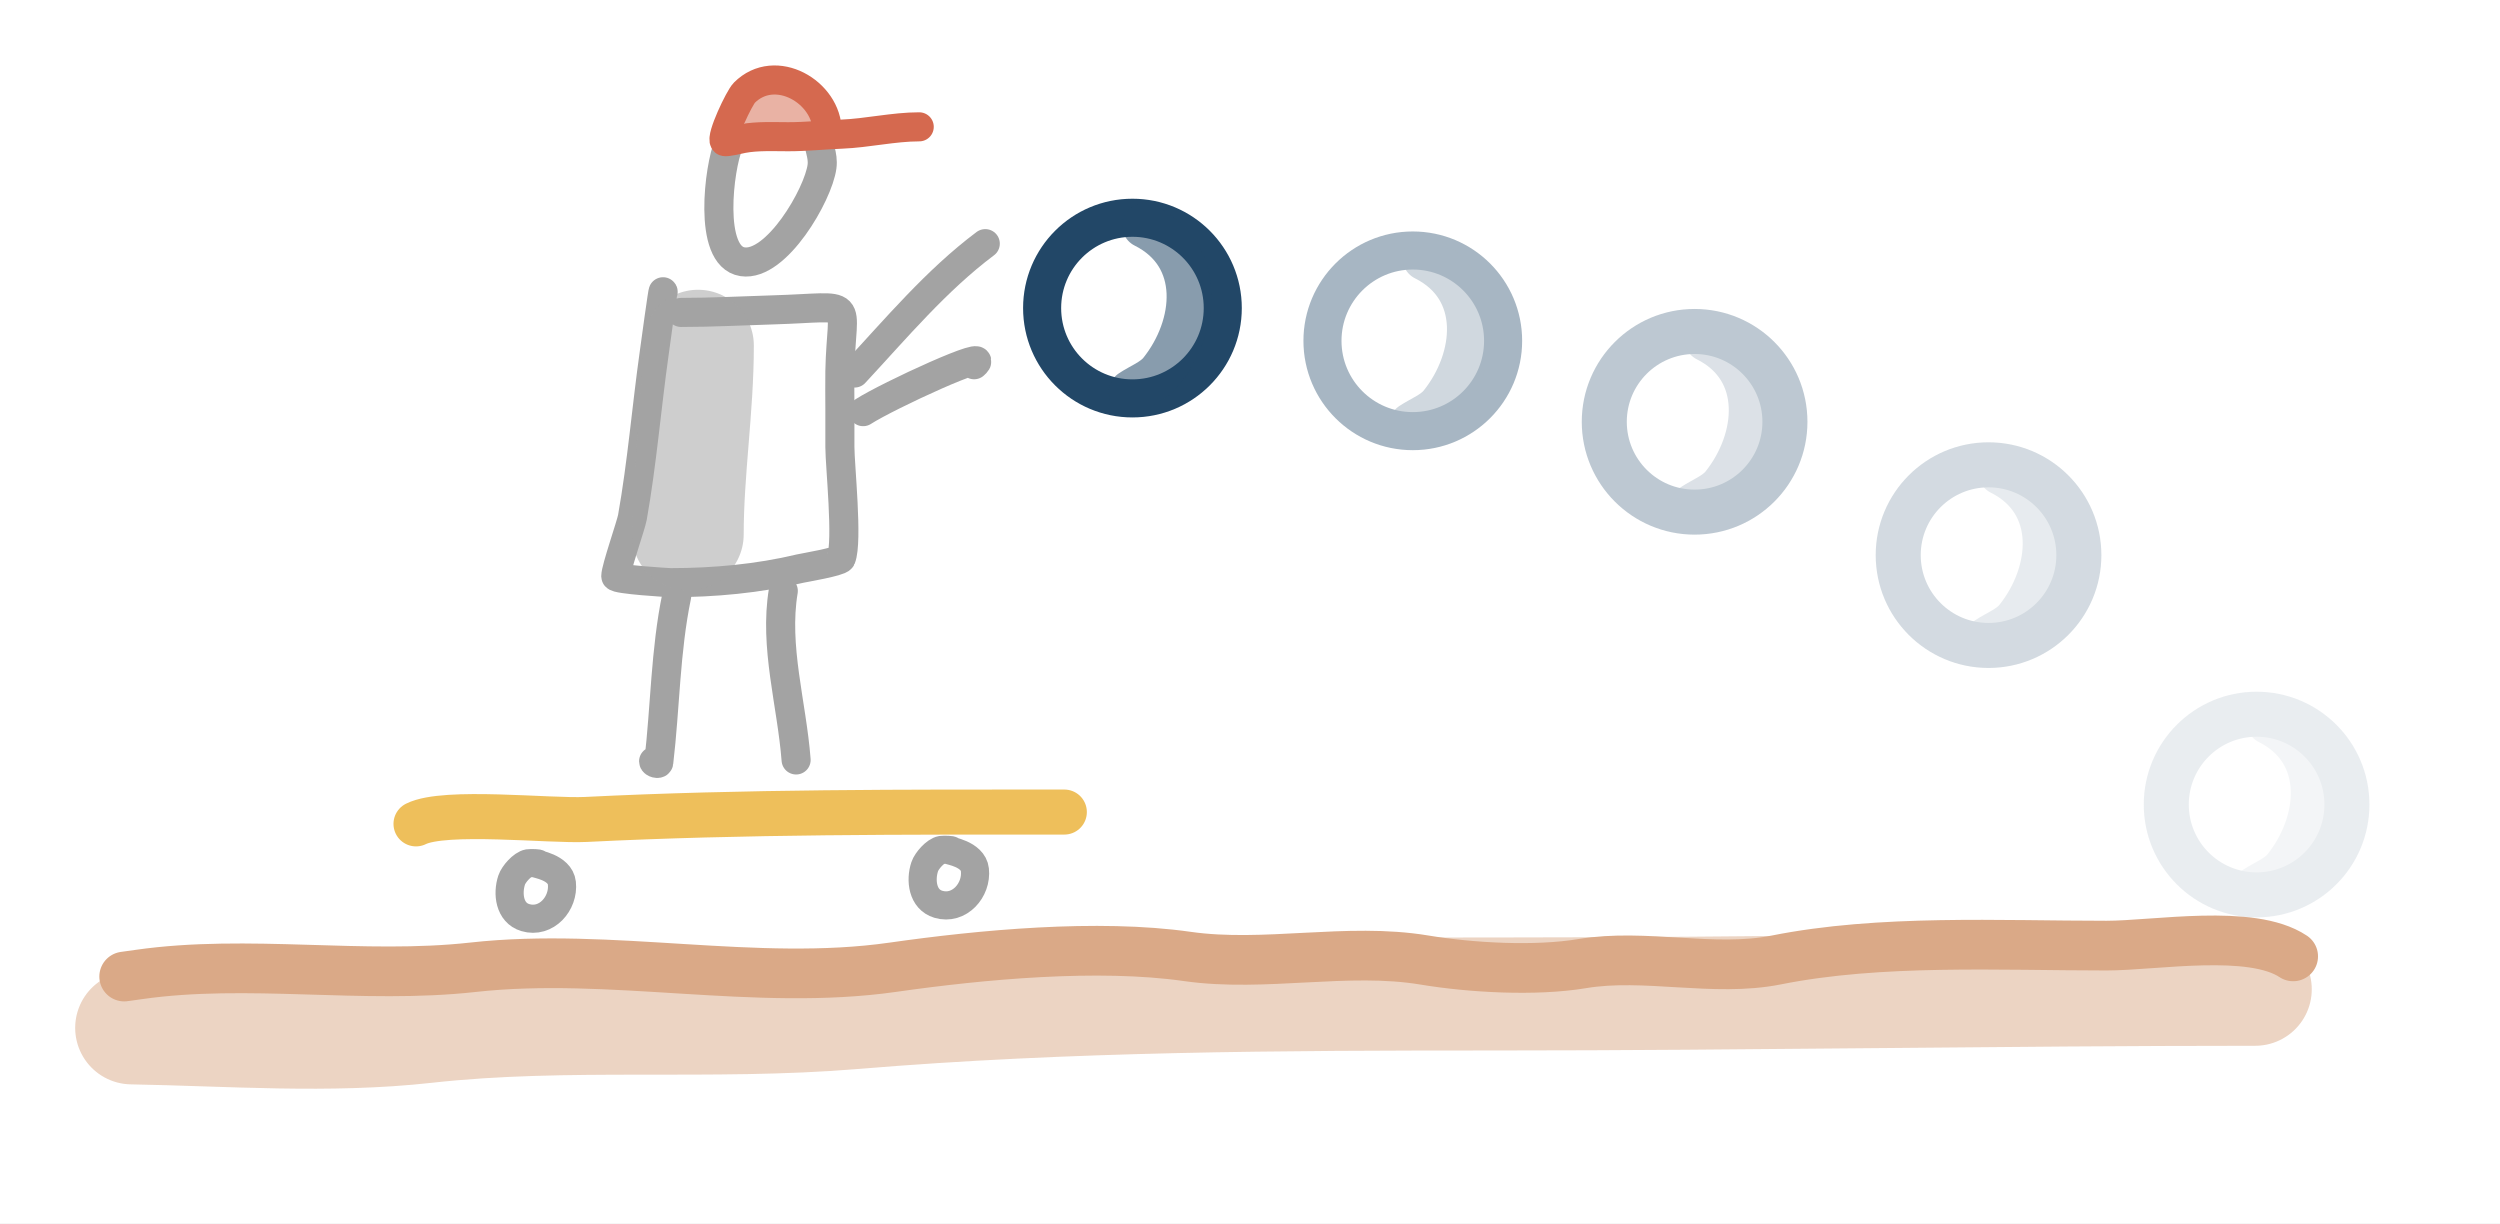
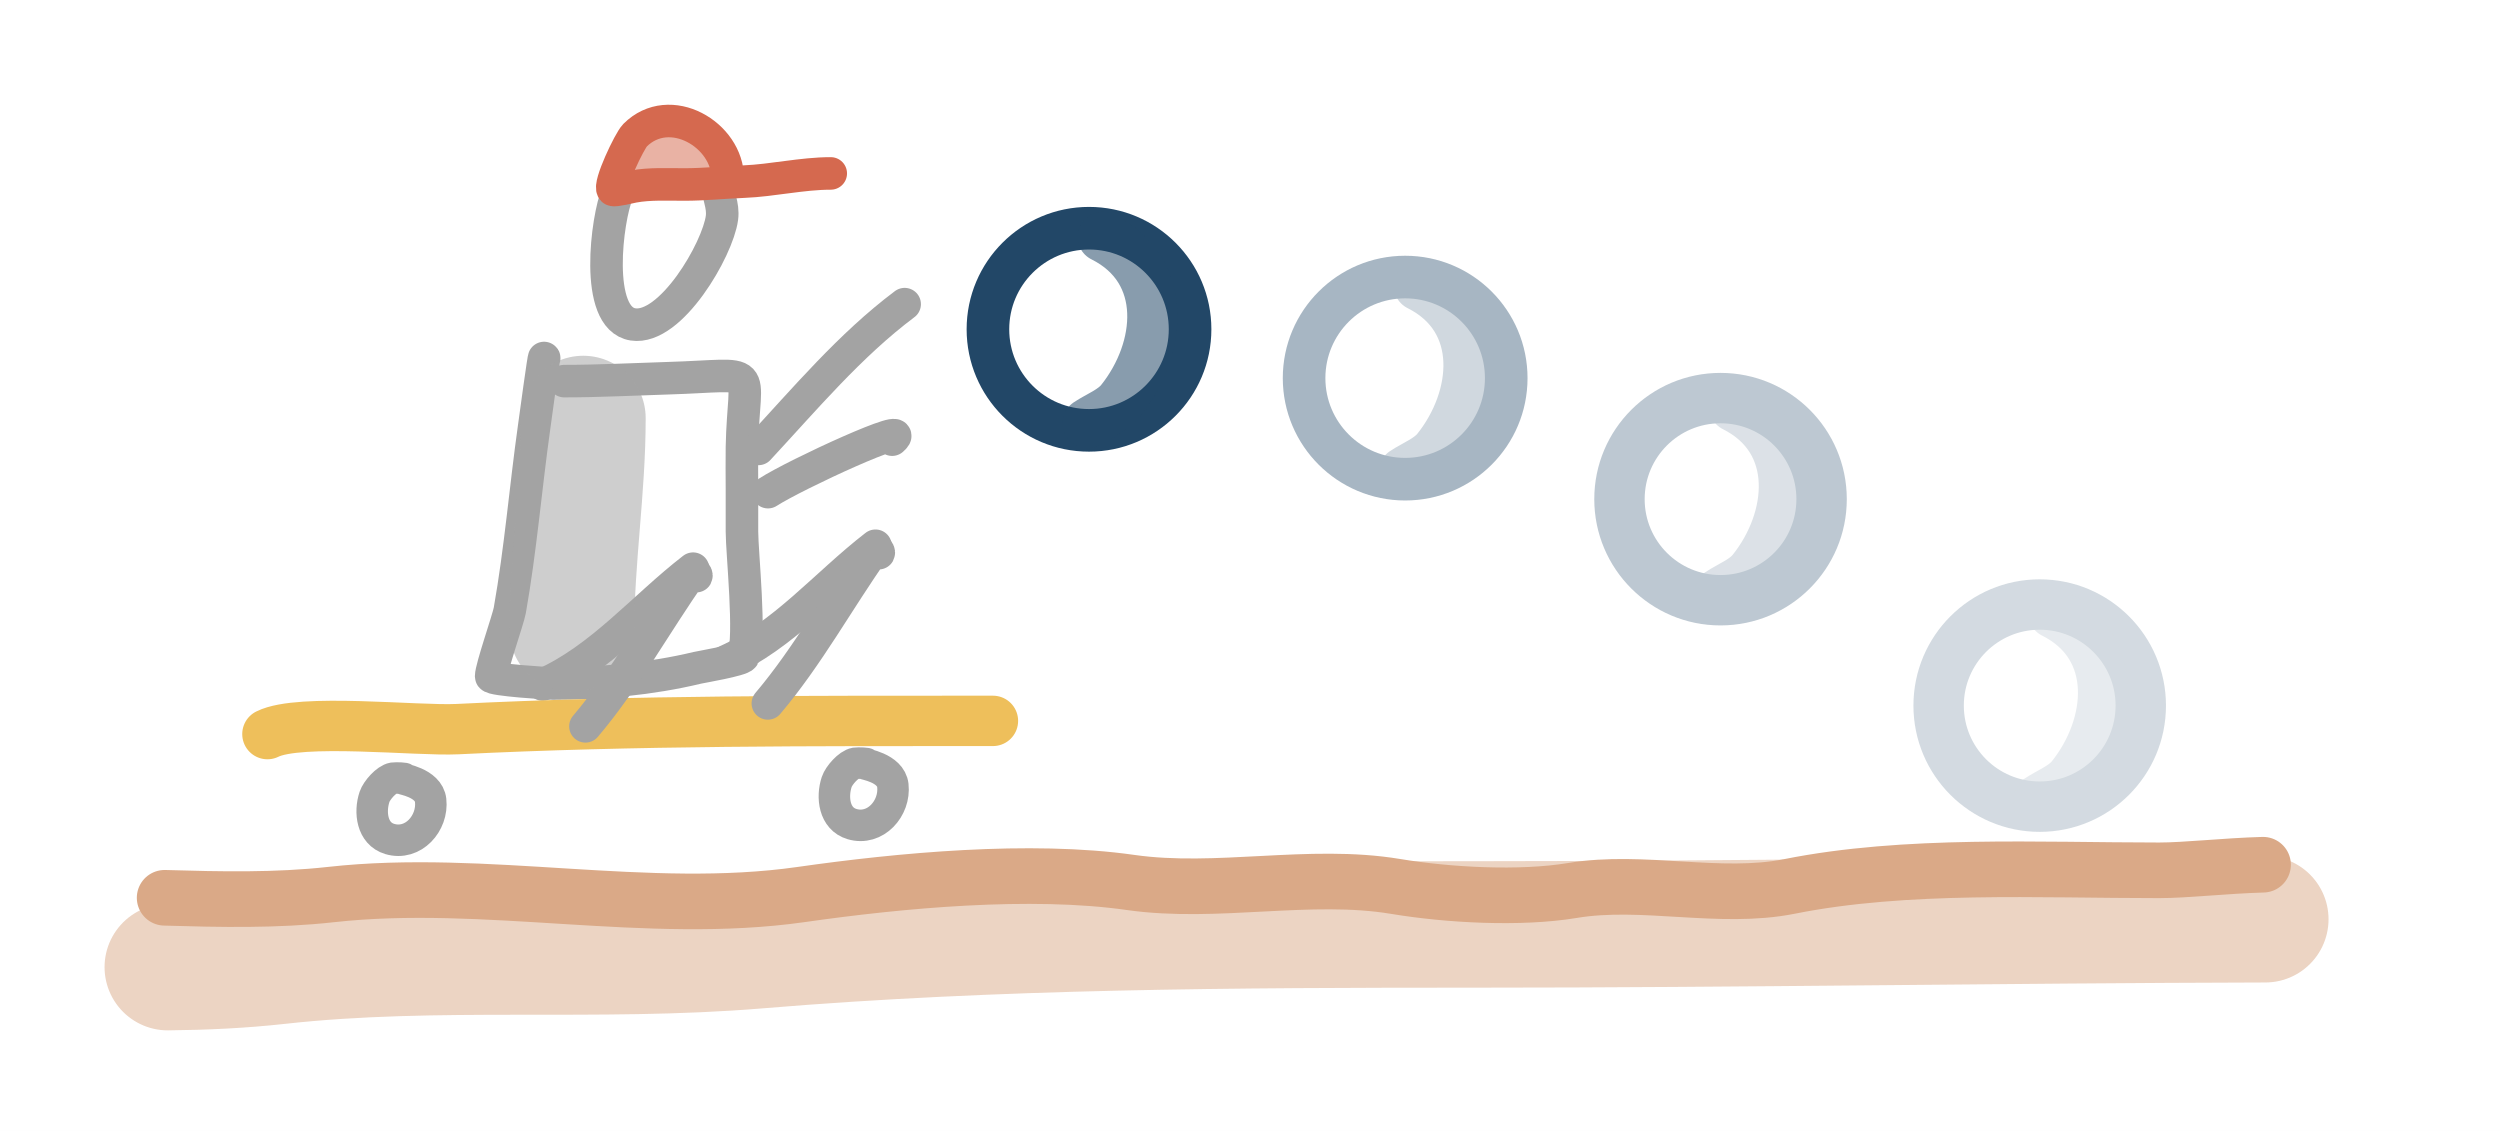
- <svg xmlns="http://www.w3.org/2000/svg" xmlns:ns1="http://vectornator.io" height="100%" stroke-miterlimit="10" style="fill-rule:nonzero;clip-rule:evenodd;stroke-linecap:round;stroke-linejoin:round;" version="1.1" viewBox="0 0 133.245 65.205" width="100%" xml:space="preserve">
+ <svg xmlns="http://www.w3.org/2000/svg" xmlns:ns1="http://vectornator.io" height="100%" stroke-miterlimit="10" style="fill-rule:nonzero;clip-rule:evenodd;stroke-linecap:round;stroke-linejoin:round;" version="1.1" viewBox="0 0 119.07 53.865" width="100%" xml:space="preserve">
  <defs />
-   <path d="M0 0L133.245 0L133.245 65.205L0 65.205L0 0Z" fill="#ffffff" fill-rule="nonzero" opacity="1" stroke="none" />
-   <clipPath id="ArtboardFrame">
-     <rect height="65.205" width="133.245" x="0" y="0" />
-   </clipPath>
-   <g clip-path="url(#ArtboardFrame)" id="Ebene-2" ns1:layerName="Ebene 2" visibility="hidden">
-     <path d="M121.287 121.408C126.986 123.308 134.464 123.542 138.307 128.667C141.509 132.936 136.195 134.611 135.303 138.178C134.663 140.738 136.272 143.096 135.804 145.437C135.31 147.908 131.246 149.512 129.797 151.444C127.737 154.191 127.509 157.477 124.541 159.704C118.397 164.312 110.236 164.103 103.515 167.463" fill="none" opacity="1" stroke="#4a6b5f" stroke-linecap="round" stroke-linejoin="round" stroke-width="3.199" />
-     <path d="M120.014 125.805C123.724 127.66 127.566 126.881 131.217 128.342C136.641 130.512 130.573 135.055 131.217 138.276C132.623 145.309 129.907 144.673 126.144 149.69C124.929 151.309 125.089 153.387 123.819 154.974C122.643 156.444 114.29 159.839 112.194 160.258C109.517 160.794 102.668 161.541 100.78 163.429" fill="none" opacity="1" stroke="#4a6b5f" stroke-linecap="round" stroke-linejoin="round" stroke-opacity="0.511" stroke-width="8.145" />
-   </g>
+   <path d="M0 0L119.07 0L119.07 53.865L0 53.865L0 0Z" fill="#ffffff" fill-rule="nonzero" opacity="1" stroke="none" />
  <g id="Ebene-1" ns1:layerName="Ebene 1">
    <g opacity="1" ns1:layerName="Gruppieren 1">
-       <path d="M120.201 52.726C106.757 52.727 93.234 52.976 79.757 52.977C68.309 52.977 56.886 53.023 45.517 53.971C37.931 54.604 30.245 53.877 22.69 54.717C17.531 55.291 12.255 54.876 7.018 54.783" fill="none" opacity="1" stroke="#daa987" stroke-linecap="round" stroke-linejoin="round" stroke-opacity="0.498" stroke-width="6.023" ns1:layerName="Kurve 3" />
-       <path d="M6.619 52.048C6.882 52.012 7.144 51.975 7.403 51.938C13.23 51.105 19.348 52.204 25.2 51.554C32.549 50.737 40.274 52.598 47.589 51.552C52.295 50.88 58.507 50.295 63.281 50.977C67.404 51.566 71.813 50.485 75.911 51.167C78.381 51.579 81.827 51.776 84.331 51.358C87.67 50.801 91.353 51.829 94.665 51.166C100.208 50.057 106.588 50.4 112.27 50.4C114.885 50.399 119.989 49.485 122.221 50.973" fill="none" opacity="1" stroke="#daa987" stroke-linecap="round" stroke-linejoin="round" stroke-width="2.649" ns1:layerName="Kurve 4" />
+       <path d="M107.892 43.782C95.396 43.813 82.838 44.028 70.322 44.029C58.873 44.03 47.451 44.076 36.081 45.024C28.496 45.657 20.81 44.93 13.254 45.77C11.511 45.964 9.755 46.045 7.991 46.063" fill="none" opacity="1" stroke="#daa987" stroke-linecap="round" stroke-linejoin="round" stroke-opacity="0.498" stroke-width="6.023" ns1:layerName="Kurve 9" />
+       <path d="M7.841 42.76C10.502 42.839 13.16 42.896 15.764 42.606C23.113 41.789 30.838 43.65 38.154 42.605C42.86 41.932 49.072 41.348 53.846 42.03C57.969 42.618 62.378 41.537 66.476 42.22C68.946 42.632 72.392 42.828 74.896 42.411C78.235 41.854 81.918 42.881 85.229 42.219C90.772 41.11 97.153 41.453 102.834 41.452C104.103 41.452 105.957 41.237 107.785 41.185" fill="none" opacity="1" stroke="#daa987" stroke-linecap="round" stroke-linejoin="round" stroke-width="2.649" ns1:layerName="Kurve 10" />
    </g>
-     <path d="M36.3 16.652C37.939 16.652 39.577 16.564 41.215 16.515C45.803 16.379 44.84 15.792 44.764 19.792C44.752 20.452 44.764 21.112 44.764 21.771C44.764 22.454 44.764 23.137 44.764 23.819C44.764 24.804 45.193 28.859 44.833 29.758C44.761 29.937 42.787 30.271 42.648 30.304C40.413 30.841 38.048 31.055 35.754 31.055C35.642 31.055 32.819 30.889 32.819 30.714C32.819 30.308 33.63 28 33.706 27.574C34.221 24.673 34.456 21.749 34.866 18.836C34.904 18.569 35.344 15.302 35.344 15.559" fill="none" opacity="1" stroke="#a3a3a3" stroke-linecap="round" stroke-linejoin="round" stroke-width="1.55" />
-     <path d="M36.065 31.771C35.458 34.684 35.459 37.691 35.109 40.645C35.099 40.738 34.836 40.671 34.836 40.577" fill="none" opacity="1" stroke="#a3a3a3" stroke-linecap="round" stroke-linejoin="round" stroke-width="1.55" />
-     <path d="M41.748 31.493C41.252 34.47 42.2 37.504 42.431 40.504" fill="none" opacity="1" stroke="#a3a3a3" stroke-linecap="round" stroke-linejoin="round" stroke-width="1.55" />
-     <path d="M45.55 19.881C47.769 17.491 49.903 14.944 52.513 12.986" fill="none" opacity="1" stroke="#a3a3a3" stroke-linecap="round" stroke-linejoin="round" stroke-width="1.55" />
-     <path d="M51.918 19.44C53.048 18.457 47.312 21.095 46.004 21.94" fill="none" opacity="1" stroke="#a3a3a3" stroke-linecap="round" stroke-linejoin="round" stroke-width="1.55" />
-     <path d="M37.205 18.417C37.205 21.797 36.664 25.113 36.664 28.485" fill="none" opacity="1" stroke="#a3a3a3" stroke-linecap="round" stroke-linejoin="round" stroke-opacity="0.532" stroke-width="5.947" />
-     <path d="M40.3 6.122C40.926 5.731 41.269 5.684 41.903 5.79C42.034 5.812 42.293 5.907 42.391 6.005C42.457 6.07 42.679 6.2 42.587 6.2C41.97 6.2 41.334 6.356 40.75 6.356" fill="none" opacity="1" stroke="#d5694f" stroke-linecap="round" stroke-linejoin="round" stroke-opacity="0.514" stroke-width="1.55" />
-     <path d="M38.829 7.714C38.339 8.859 37.697 13.662 39.575 13.951C41.377 14.228 43.611 10.379 43.811 8.878C43.894 8.26 43.593 7.786 43.593 7.223" fill="none" opacity="1" stroke="#a3a3a3" stroke-linecap="round" stroke-linejoin="round" stroke-width="1.55" />
-     <path d="M44.088 6.994C44.088 4.911 41.321 3.293 39.672 4.942C39.405 5.209 38.399 7.324 38.616 7.541C38.68 7.605 39.503 7.402 39.593 7.385C40.361 7.241 41.236 7.287 42.017 7.287C42.964 7.287 43.904 7.188 44.85 7.15C46.233 7.095 47.621 6.76 48.993 6.76" fill="none" opacity="1" stroke="#d5694f" stroke-linecap="round" stroke-linejoin="round" stroke-width="1.55" />
+     <path d="M26.874 18.152C28.513 18.152 30.15 18.064 31.789 18.015C36.376 17.879 35.414 17.292 35.338 21.292C35.326 21.952 35.338 22.612 35.338 23.272C35.338 23.954 35.338 24.637 35.338 25.32C35.338 26.305 35.766 30.359 35.407 31.258C35.335 31.437 33.361 31.771 33.222 31.805C30.986 32.341 28.622 32.555 26.328 32.555C26.215 32.555 23.392 32.389 23.392 32.214C23.392 31.808 24.204 29.5 24.28 29.074C24.794 26.174 25.03 23.249 25.44 20.336C25.478 20.069 25.918 16.802 25.918 17.06" fill="none" opacity="1" stroke="#a3a3a3" stroke-linecap="round" stroke-linejoin="round" stroke-width="1.55" />
+     <path d="M34.542 31.511C37.302 30.291 39.318 27.833 41.698 25.993" fill="none" opacity="1" stroke="#a3a3a3" stroke-linecap="round" stroke-linejoin="round" stroke-width="1.55" />
+     <path d="M25.855 32.604C28.615 31.384 30.63 28.925 33.01 27.085" fill="none" opacity="1" stroke="#a3a3a3" stroke-linecap="round" stroke-linejoin="round" stroke-width="1.55" ns1:layerName="Kurve 7" />
+     <path d="M36.124 21.381C38.343 18.991 40.476 16.444 43.087 14.486" fill="none" opacity="1" stroke="#a3a3a3" stroke-linecap="round" stroke-linejoin="round" stroke-width="1.55" />
+     <path d="M42.492 20.94C43.622 19.957 37.885 22.595 36.578 23.44" fill="none" opacity="1" stroke="#a3a3a3" stroke-linecap="round" stroke-linejoin="round" stroke-width="1.55" />
+     <path d="M27.779 19.917C27.779 23.298 27.238 26.614 27.238 29.986" fill="none" opacity="1" stroke="#a3a3a3" stroke-linecap="round" stroke-linejoin="round" stroke-opacity="0.532" stroke-width="5.947" />
+     <path d="M30.874 7.622C31.5 7.231 31.843 7.184 32.477 7.29C32.608 7.312 32.867 7.407 32.965 7.505C33.03 7.57 33.253 7.7 33.161 7.7C32.544 7.7 31.908 7.856 31.324 7.856" fill="none" opacity="1" stroke="#d5694f" stroke-linecap="round" stroke-linejoin="round" stroke-opacity="0.514" stroke-width="1.55" />
+     <path d="M29.403 9.214C28.912 10.359 28.27 15.162 30.149 15.451C31.95 15.728 34.185 11.879 34.385 10.378C34.467 9.761 34.167 9.286 34.167 8.723" fill="none" opacity="1" stroke="#a3a3a3" stroke-linecap="round" stroke-linejoin="round" stroke-width="1.55" />
+     <path d="M34.662 8.494C34.662 6.411 31.895 4.793 30.245 6.442C29.979 6.709 28.973 8.824 29.19 9.041C29.253 9.105 30.077 8.902 30.167 8.885C30.935 8.741 31.809 8.787 32.59 8.787C33.537 8.787 34.478 8.688 35.424 8.651C36.806 8.595 38.195 8.26 39.567 8.26" fill="none" opacity="1" stroke="#d5694f" stroke-linecap="round" stroke-linejoin="round" stroke-width="1.55" />
    <g opacity="1" ns1:layerName="Gruppieren 2">
-       <path d="M55.543 16.42C55.543 13.761 57.698 11.606 60.357 11.606C63.016 11.606 65.171 13.761 65.171 16.42C65.171 19.079 63.016 21.234 60.357 21.234C57.698 21.234 55.543 19.079 55.543 16.42Z" fill="#ffffff" fill-rule="nonzero" opacity="1" stroke="#224767" stroke-linecap="round" stroke-linejoin="round" stroke-width="2.029" ns1:layerName="Oval 1" />
-       <path d="M61.011 12.016C64.211 13.616 63.828 17.378 61.871 19.825C61.486 20.305 60.816 20.552 60.295 20.899" fill="none" opacity="1" stroke="#224767" stroke-linecap="round" stroke-linejoin="round" stroke-opacity="0.538" stroke-width="2.4" ns1:layerName="Kurve 1" />
+       <path d="M47.053 15.683C47.053 13.025 49.209 10.869 51.867 10.869C54.526 10.869 56.681 13.025 56.681 15.683C56.681 18.342 54.526 20.497 51.867 20.497C49.209 20.497 47.053 18.342 47.053 15.683Z" fill="#ffffff" fill-rule="nonzero" opacity="1" stroke="#224767" stroke-linecap="round" stroke-linejoin="round" stroke-width="2.029" ns1:layerName="Oval 1" />
+       <path d="M52.521 11.279C55.721 12.879 55.338 16.641 53.381 19.088C52.996 19.569 52.326 19.815 51.805 20.162" fill="none" opacity="1" stroke="#224767" stroke-linecap="round" stroke-linejoin="round" stroke-opacity="0.538" stroke-width="2.4" ns1:layerName="Kurve 1" />
    </g>
    <g opacity="0.397" ns1:layerName="Gruppieren 3">
-       <path d="M70.485 18.166C70.485 15.507 72.641 13.351 75.299 13.351C77.958 13.351 80.113 15.507 80.113 18.166C80.113 20.824 77.958 22.979 75.299 22.979C72.641 22.979 70.485 20.824 70.485 18.166Z" fill="#ffffff" fill-rule="nonzero" opacity="1" stroke="#224767" stroke-linecap="round" stroke-linejoin="round" stroke-width="2.029" ns1:layerName="Oval 1" />
-       <path d="M75.954 13.761C79.153 15.361 78.771 19.123 76.813 21.57C76.429 22.051 75.759 22.297 75.237 22.645" fill="none" opacity="1" stroke="#224767" stroke-linecap="round" stroke-linejoin="round" stroke-opacity="0.538" stroke-width="2.4" ns1:layerName="Kurve 1" />
+       <path d="M62.111 18.009C62.111 15.35 64.267 13.195 66.925 13.195C69.584 13.195 71.739 15.35 71.739 18.009C71.739 20.667 69.584 22.823 66.925 22.823C64.267 22.823 62.111 20.667 62.111 18.009Z" fill="#ffffff" fill-rule="nonzero" opacity="1" stroke="#224767" stroke-linecap="round" stroke-linejoin="round" stroke-width="2.029" ns1:layerName="Oval 1" />
+       <path d="M67.58 13.604C70.779 15.204 70.397 18.966 68.439 21.413C68.055 21.894 67.385 22.14 66.863 22.488" fill="none" opacity="1" stroke="#224767" stroke-linecap="round" stroke-linejoin="round" stroke-opacity="0.538" stroke-width="2.4" ns1:layerName="Kurve 1" />
    </g>
    <g opacity="0.3" ns1:layerName="Gruppieren 4">
-       <path d="M85.505 22.481C85.505 19.822 87.661 17.667 90.319 17.667C92.978 17.667 95.133 19.822 95.133 22.481C95.133 25.14 92.978 27.295 90.319 27.295C87.661 27.295 85.505 25.14 85.505 22.481Z" fill="#ffffff" fill-rule="nonzero" opacity="1" stroke="#224767" stroke-linecap="round" stroke-linejoin="round" stroke-width="2.4" ns1:layerName="Oval 1" />
-       <path d="M90.974 18.077C94.173 19.677 93.791 23.439 91.833 25.886C91.449 26.366 90.779 26.613 90.257 26.96" fill="none" opacity="1" stroke="#224767" stroke-linecap="round" stroke-linejoin="round" stroke-opacity="0.538" stroke-width="2.4" ns1:layerName="Kurve 1" />
+       <path d="M77.132 23.774C77.132 21.115 79.287 18.96 81.945 18.96C84.604 18.96 86.759 21.115 86.759 23.774C86.759 26.433 84.604 28.588 81.945 28.588C79.287 28.588 77.132 26.433 77.132 23.774Z" fill="#ffffff" fill-rule="nonzero" opacity="1" stroke="#224767" stroke-linecap="round" stroke-linejoin="round" stroke-width="2.4" ns1:layerName="Oval 1" />
+       <path d="M82.6 19.37C85.799 20.97 85.417 24.732 83.459 27.178C83.075 27.659 82.405 27.905 81.883 28.253" fill="none" opacity="1" stroke="#224767" stroke-linecap="round" stroke-linejoin="round" stroke-opacity="0.538" stroke-width="2.4" ns1:layerName="Kurve 1" />
    </g>
    <g opacity="0.2" ns1:layerName="Gruppieren 5">
-       <path d="M101.171 29.588C101.171 26.929 103.326 24.774 105.985 24.774C108.643 24.774 110.799 26.929 110.799 29.588C110.799 32.246 108.643 34.401 105.985 34.401C103.326 34.401 101.171 32.246 101.171 29.588Z" fill="#ffffff" fill-rule="nonzero" opacity="1" stroke="#224767" stroke-linecap="round" stroke-linejoin="round" stroke-width="2.4" ns1:layerName="Oval 1" />
-       <path d="M106.639 25.183C109.838 26.783 109.456 30.545 107.498 32.992C107.114 33.473 106.444 33.719 105.922 34.067" fill="none" opacity="1" stroke="#224767" stroke-linecap="round" stroke-linejoin="round" stroke-opacity="0.538" stroke-width="2.4" ns1:layerName="Kurve 1" />
+       <path d="M92.333 33.606C92.333 30.947 94.488 28.792 97.147 28.792C99.805 28.792 101.961 30.947 101.961 33.606C101.961 36.264 99.805 38.42 97.147 38.42C94.488 38.42 92.333 36.264 92.333 33.606Z" fill="#ffffff" fill-rule="nonzero" opacity="1" stroke="#224767" stroke-linecap="round" stroke-linejoin="round" stroke-width="2.4" ns1:layerName="Oval 1" />
+       <path d="M97.801 29.202C101 30.801 100.618 34.564 98.661 37.01C98.276 37.491 97.606 37.737 97.085 38.085" fill="none" opacity="1" stroke="#224767" stroke-linecap="round" stroke-linejoin="round" stroke-opacity="0.538" stroke-width="2.4" ns1:layerName="Kurve 1" />
    </g>
-     <g opacity="0.1" ns1:layerName="Gruppieren 6">
-       <path d="M115.458 42.881C115.458 40.222 117.614 38.067 120.272 38.067C122.931 38.067 125.086 40.222 125.086 42.881C125.086 45.54 122.931 47.695 120.272 47.695C117.614 47.695 115.458 45.54 115.458 42.881Z" fill="#ffffff" fill-rule="nonzero" opacity="1" stroke="#224767" stroke-linecap="round" stroke-linejoin="round" stroke-width="2.4" ns1:layerName="Oval 1" />
-       <path d="M120.927 38.477C124.126 40.077 123.744 43.839 121.786 46.286C121.402 46.766 120.732 47.013 120.21 47.36" fill="none" opacity="1" stroke="#224767" stroke-linecap="round" stroke-linejoin="round" stroke-opacity="0.538" stroke-width="2.4" ns1:layerName="Kurve 1" />
-     </g>
-     <path d="M22.172 43.911C23.712 43.141 29.305 43.771 31.224 43.675C39.646 43.254 48.307 43.281 56.727 43.281" fill="none" opacity="1" stroke="#eebf5b" stroke-linecap="round" stroke-linejoin="round" stroke-width="2.4" ns1:layerName="Kurve 2" />
-     <path d="M50.651 45.326C50.857 45.303 50.288 45.28 50.178 45.298C49.848 45.353 49.389 45.882 49.286 46.19C49.045 46.913 49.159 47.94 50.011 48.196C51.127 48.53 52.081 47.443 51.96 46.357C51.864 45.493 50.517 45.342 50.651 45.326Z" fill="none" opacity="1" stroke="#a3a3a3" stroke-linecap="round" stroke-linejoin="round" stroke-width="1.5" ns1:layerName="Kurve 4" />
-     <path d="M28.637 46.036C28.843 46.013 28.274 45.99 28.164 46.009C27.834 46.064 27.375 46.592 27.272 46.9C27.031 47.623 27.145 48.65 27.997 48.906C29.113 49.241 30.067 48.153 29.947 47.067C29.851 46.203 28.503 46.052 28.637 46.036Z" fill="none" opacity="1" stroke="#a3a3a3" stroke-linecap="round" stroke-linejoin="round" stroke-width="1.5" ns1:layerName="Kurve 5" />
-   </g>
-   <g id="Ebene-3" ns1:layerName="Ebene 3" />
-   <g clip-path="url(#ArtboardFrame)" id="Ebene-4" ns1:layerName="Ebene 4">
-     <path d="M169.061 208.893C168.457 209.347 167.72 209.66 167.244 210.246C166.929 210.634 166.947 211.2 166.821 211.684C165.918 215.145 171.008 216.237 172.739 213.121C173.907 211.019 171.223 207.27 169.061 208.893Z" fill="none" opacity="1" stroke="#a3a3a3" stroke-linecap="round" stroke-linejoin="round" stroke-width="1.55" />
-     <path d="M169.526 215.826C169.526 217.264 169.442 218.7 169.442 220.138" fill="none" opacity="1" stroke="#a3a3a3" stroke-linecap="round" stroke-linejoin="round" stroke-width="1.55" />
-     <path d="M169.442 220.307C171.455 218.294 174.447 217.162 176.459 215.15" fill="none" opacity="1" stroke="#a3a3a3" stroke-linecap="round" stroke-linejoin="round" stroke-width="1.55" />
-     <path d="M168.765 220.307C168.681 220.307 168.583 220.353 168.512 220.307C166.683 219.134 164.902 217.888 163.101 216.672C162.66 216.374 161.372 215.45 161.748 215.826" fill="none" opacity="1" stroke="#a3a3a3" stroke-linecap="round" stroke-linejoin="round" stroke-width="1.55" />
-     <path d="M168.934 221.068C168.934 222.929 168.85 224.788 168.85 226.648" fill="none" opacity="1" stroke="#a3a3a3" stroke-linecap="round" stroke-linejoin="round" stroke-width="1.55" />
-     <path d="M168.427 227.24C167.801 229.119 166.814 230.857 165.975 232.651C165.367 233.953 164.748 235.251 164.115 236.541C163.865 237.051 163.608 237.886 163.608 237.048" fill="none" opacity="1" stroke="#a3a3a3" stroke-linecap="round" stroke-linejoin="round" stroke-width="1.55" />
-     <path d="M168.765 227.071C168.765 227.128 168.744 227.188 168.765 227.24C169.704 229.587 170.619 231.945 171.64 234.258C172.099 235.297 172.386 236.587 173.331 237.217C173.405 237.266 173.387 237.048 173.416 236.963" fill="none" opacity="1" stroke="#a3a3a3" stroke-linecap="round" stroke-linejoin="round" stroke-width="1.55" />
-     <path d="M170.452 211.445C170.404 211.492 170.357 211.539 170.31 211.586" fill="none" opacity="1" stroke="#a3a3a3" stroke-linecap="round" stroke-linejoin="round" stroke-opacity="0.534" stroke-width="5.947" />
-     <path d="M53.445 211.666C53.372 211.677 53.469 211.42 53.402 211.449C52.476 211.846 51.467 212.163 50.716 212.835C48.456 214.857 51.427 219.002 53.922 218.725C57.906 218.283 57.931 210.949 53.445 211.666Z" fill="none" opacity="1" stroke="#a3a3a3" stroke-linecap="round" stroke-linejoin="round" stroke-width="1.55" />
-     <path d="M52.666 219.375C51.41 218.478 49.537 222.303 49.157 223.316C47.739 227.098 47.604 232.169 48.897 236.05C49.297 237.248 50.495 239.488 51.929 239.775C53.685 240.126 55.775 235.166 56.26 233.711C57.224 230.818 58.162 223.658 56.087 221.064C55.277 220.051 53.617 220.055 52.666 219.375Z" fill="none" opacity="1" stroke="#a3a3a3" stroke-linecap="round" stroke-linejoin="round" stroke-width="1.55" />
-     <path d="M82.81 210.28C82.316 210.913 81.083 210.448 80.515 211.016C78.6 212.931 79.056 218.051 82.507 217.859C85.237 217.707 88.883 212.619 86.232 210.409C85.713 209.978 83.457 209.45 82.81 210.28Z" fill="none" opacity="1" stroke="#a3a3a3" stroke-linecap="round" stroke-linejoin="round" stroke-width="1.55" />
-     <path d="M81.164 218.725C79.675 218.596 78.525 222.52 78.349 223.663C77.727 227.704 78.353 230.593 83.027 230.593C86.512 230.593 88.286 224.306 87.011 221.757C86.255 220.246 85.226 219.099 83.546 218.725C82.289 218.446 81.37 218.743 81.164 218.725Z" fill="none" opacity="1" stroke="#a3a3a3" stroke-linecap="round" stroke-linejoin="round" stroke-width="1.55" />
-     <path d="M79.822 230.939C78.823 232.937 78.728 235.271 78.176 237.436C78.049 237.931 77.619 239.405 77.743 238.908" fill="none" opacity="1" stroke="#a3a3a3" stroke-linecap="round" stroke-linejoin="round" stroke-width="1.55" />
-     <path d="M84.326 230.766C84.951 233.58 85.691 236.419 87.184 238.908" fill="none" opacity="1" stroke="#a3a3a3" stroke-linecap="round" stroke-linejoin="round" stroke-width="1.55" />
-     <path d="M125.501 215.685C126.562 215.837 123.374 216.331 122.599 217.071C122.066 217.58 122.229 218.503 122.166 219.237C122.043 220.669 123.788 221.774 125.024 221.836C126.783 221.924 128.878 220.118 128.663 218.284C128.555 217.368 127.994 216.302 127.103 215.945C126.901 215.865 124.274 215.511 125.501 215.685Z" fill="none" opacity="1" stroke="#a3a3a3" stroke-linecap="round" stroke-linejoin="round" stroke-width="1.55" />
-     <path d="M123.985 222.225C123.859 222.326 123.598 222.287 123.552 222.442C122.727 225.23 121.808 227.999 121.213 230.844C120.883 232.422 123.703 234.56 125.024 234.483C126.061 234.422 126.999 233.183 127.536 232.404C129.471 229.598 130.131 226.469 128.229 223.481C127.387 222.158 125.452 221.047 123.985 222.225Z" fill="none" opacity="1" stroke="#a3a3a3" stroke-linecap="round" stroke-linejoin="round" stroke-width="1.55" />
-     <path d="M122.686 234.742C121.735 237.356 121.418 240.159 120.866 242.885C120.77 243.36 120.78 243.614 120.78 243.231" fill="none" opacity="1" stroke="#a3a3a3" stroke-linecap="round" stroke-linejoin="round" stroke-width="1.55" />
-     <path d="M125.284 235.522C124.8 237.458 126.176 239.416 126.757 241.326C127.041 242.26 127.401 243.171 127.71 244.098" fill="none" opacity="1" stroke="#a3a3a3" stroke-linecap="round" stroke-linejoin="round" stroke-width="1.55" />
-     <path d="M121.733 226.427C120.239 227.621 118.61 228.861 117.748 230.584" fill="none" opacity="1" stroke="#a3a3a3" stroke-linecap="round" stroke-linejoin="round" stroke-width="1.55" />
-     <path d="M129.096 226.773C130.831 227.641 132.403 228.824 134.206 229.545" fill="none" opacity="1" stroke="#a3a3a3" stroke-linecap="round" stroke-linejoin="round" stroke-width="1.55" />
-     <path d="M248.411 199.751C247.468 201.166 247.278 202.981 247.046 204.666C246.899 205.726 247.006 206.818 247.182 207.874C247.363 208.959 249.272 208.439 249.776 208.079C251.448 206.885 252.78 204.768 252.78 202.686C252.78 201.192 251.963 198.725 250.118 199.956" fill="none" opacity="1" stroke="#a3a3a3" stroke-linecap="round" stroke-linejoin="round" stroke-width="1.55" />
-     <path d="M245.203 213.881C246.842 213.881 248.479 213.793 250.118 213.745C254.705 213.609 253.743 213.021 253.667 217.021C253.655 217.681 253.667 218.341 253.667 219.001C253.667 219.684 253.667 220.366 253.667 221.049C253.667 222.034 254.095 226.088 253.736 226.988C253.664 227.167 251.69 227.501 251.551 227.534C249.316 228.071 246.951 228.285 244.657 228.285C244.544 228.285 241.721 228.118 241.721 227.944C241.721 227.537 242.533 225.23 242.609 224.803C243.123 221.903 243.359 218.979 243.769 216.066C243.807 215.798 244.247 212.532 244.247 212.789" fill="none" opacity="1" stroke="#a3a3a3" stroke-linecap="round" stroke-linejoin="round" stroke-width="1.55" />
-     <path d="M243.769 234.77C243.162 237.683 243.163 240.689 242.813 243.644C242.802 243.737 242.54 243.67 242.54 243.576" fill="none" opacity="1" stroke="#a3a3a3" stroke-linecap="round" stroke-linejoin="round" stroke-width="1.55" />
-     <path d="M249.64 235.316C249.144 238.293 250.092 241.327 250.322 244.327" fill="none" opacity="1" stroke="#a3a3a3" stroke-linecap="round" stroke-linejoin="round" stroke-width="1.55" />
-     <path d="M257.9 215.724C260.119 213.335 262.252 210.788 264.862 208.83" fill="none" opacity="1" stroke="#a3a3a3" stroke-linecap="round" stroke-linejoin="round" stroke-width="1.55" />
-     <path d="M233.734 210.059C232.536 209.16 236.32 214.214 237.421 215.315" fill="none" opacity="1" stroke="#a3a3a3" stroke-linecap="round" stroke-linejoin="round" stroke-width="1.55" />
-     <path d="M199.354 213.2C199.354 215.969 201.254 218.402 202.243 220.989C203.307 223.771 204.43 226.498 205.509 229.28C206.051 230.677 206.523 232.064 207.142 233.425C207.329 233.836 207.394 235.057 207.645 234.681C208.785 232.97 209.409 230.759 210.283 228.903C212.09 225.063 213.99 221.241 215.936 217.471C216.608 216.17 217.233 215.127 218.071 213.954C218.18 213.802 218.426 213.607 218.322 213.452C218.132 213.167 214.887 213.912 214.554 213.954C210.88 214.413 207.069 213.468 203.374 213.326C201.614 213.258 200.06 212.836 198.349 212.572C198.14 212.54 196.332 212.387 196.967 212.07" fill="none" opacity="1" stroke="#a3a3a3" stroke-linecap="round" stroke-linejoin="round" stroke-width="1.55" />
-     <path d="M206.074 204.784C206.394 204.493 207.021 203.367 206.891 203.779C206.37 205.425 204.633 206.844 204.881 208.552C205.089 209.988 206.691 210.987 208.022 211.567C209.843 212.361 212.046 207.415 211.539 206.04C210.774 203.963 206.911 203.352 205.509 205.035C205.377 205.193 205.922 204.922 206.074 204.784Z" fill="none" opacity="1" stroke="#a3a3a3" stroke-linecap="round" stroke-linejoin="round" stroke-width="1.55" />
-     <path d="M211.486 232.143C212.217 235.433 213.22 238.658 214.167 241.893C214.301 242.349 214.419 242.82 214.654 243.233C214.735 243.374 214.654 242.908 214.654 242.746" fill="none" opacity="1" stroke="#a3a3a3" stroke-linecap="round" stroke-linejoin="round" stroke-width="1.55" />
-     <path d="M203.442 231.412C203.28 231.452 203.032 231.385 202.955 231.534C201.908 233.551 201.082 235.675 200.152 237.749C199.497 239.209 198.849 240.673 198.202 242.136C198.188 242.169 197.295 243.653 197.958 242.989" fill="none" opacity="1" stroke="#a3a3a3" stroke-linecap="round" stroke-linejoin="round" stroke-width="1.55" />
+     <path d="M12.737 34.963C14.277 34.193 19.869 34.823 21.788 34.727C30.211 34.306 38.871 34.334 47.291 34.334" fill="none" opacity="1" stroke="#eebf5b" stroke-linecap="round" stroke-linejoin="round" stroke-width="2.4" ns1:layerName="Kurve 2" />
+     <path d="M41.216 36.379C41.422 36.355 40.853 36.333 40.742 36.351C40.413 36.406 39.954 36.934 39.851 37.242C39.61 37.966 39.724 38.993 40.575 39.248C41.692 39.583 42.646 38.495 42.525 37.41C42.429 36.546 41.081 36.394 41.216 36.379Z" fill="none" opacity="1" stroke="#a3a3a3" stroke-linecap="round" stroke-linejoin="round" stroke-width="1.5" ns1:layerName="Kurve 4" />
+     <path d="M19.202 37.089C19.408 37.066 18.839 37.043 18.728 37.061C18.399 37.116 17.94 37.645 17.837 37.953C17.596 38.676 17.71 39.703 18.561 39.958C19.678 40.293 20.632 39.206 20.511 38.12C20.415 37.256 19.067 37.105 19.202 37.089Z" fill="none" opacity="1" stroke="#a3a3a3" stroke-linecap="round" stroke-linejoin="round" stroke-width="1.5" ns1:layerName="Kurve 5" />
+     <path d="M27.883 34.594C29.806 32.324 31.24 29.681 32.956 27.25C33.01 27.174 33.208 27.358 33.163 27.441" fill="none" opacity="1" stroke="#a3a3a3" stroke-linecap="round" stroke-linejoin="round" stroke-width="1.55" ns1:layerName="Kurve 6" />
+     <path d="M36.571 33.502C38.493 31.232 39.927 28.588 41.643 26.158C41.697 26.081 41.895 26.266 41.85 26.348" fill="none" opacity="1" stroke="#a3a3a3" stroke-linecap="round" stroke-linejoin="round" stroke-width="1.55" />
  </g>
</svg>
